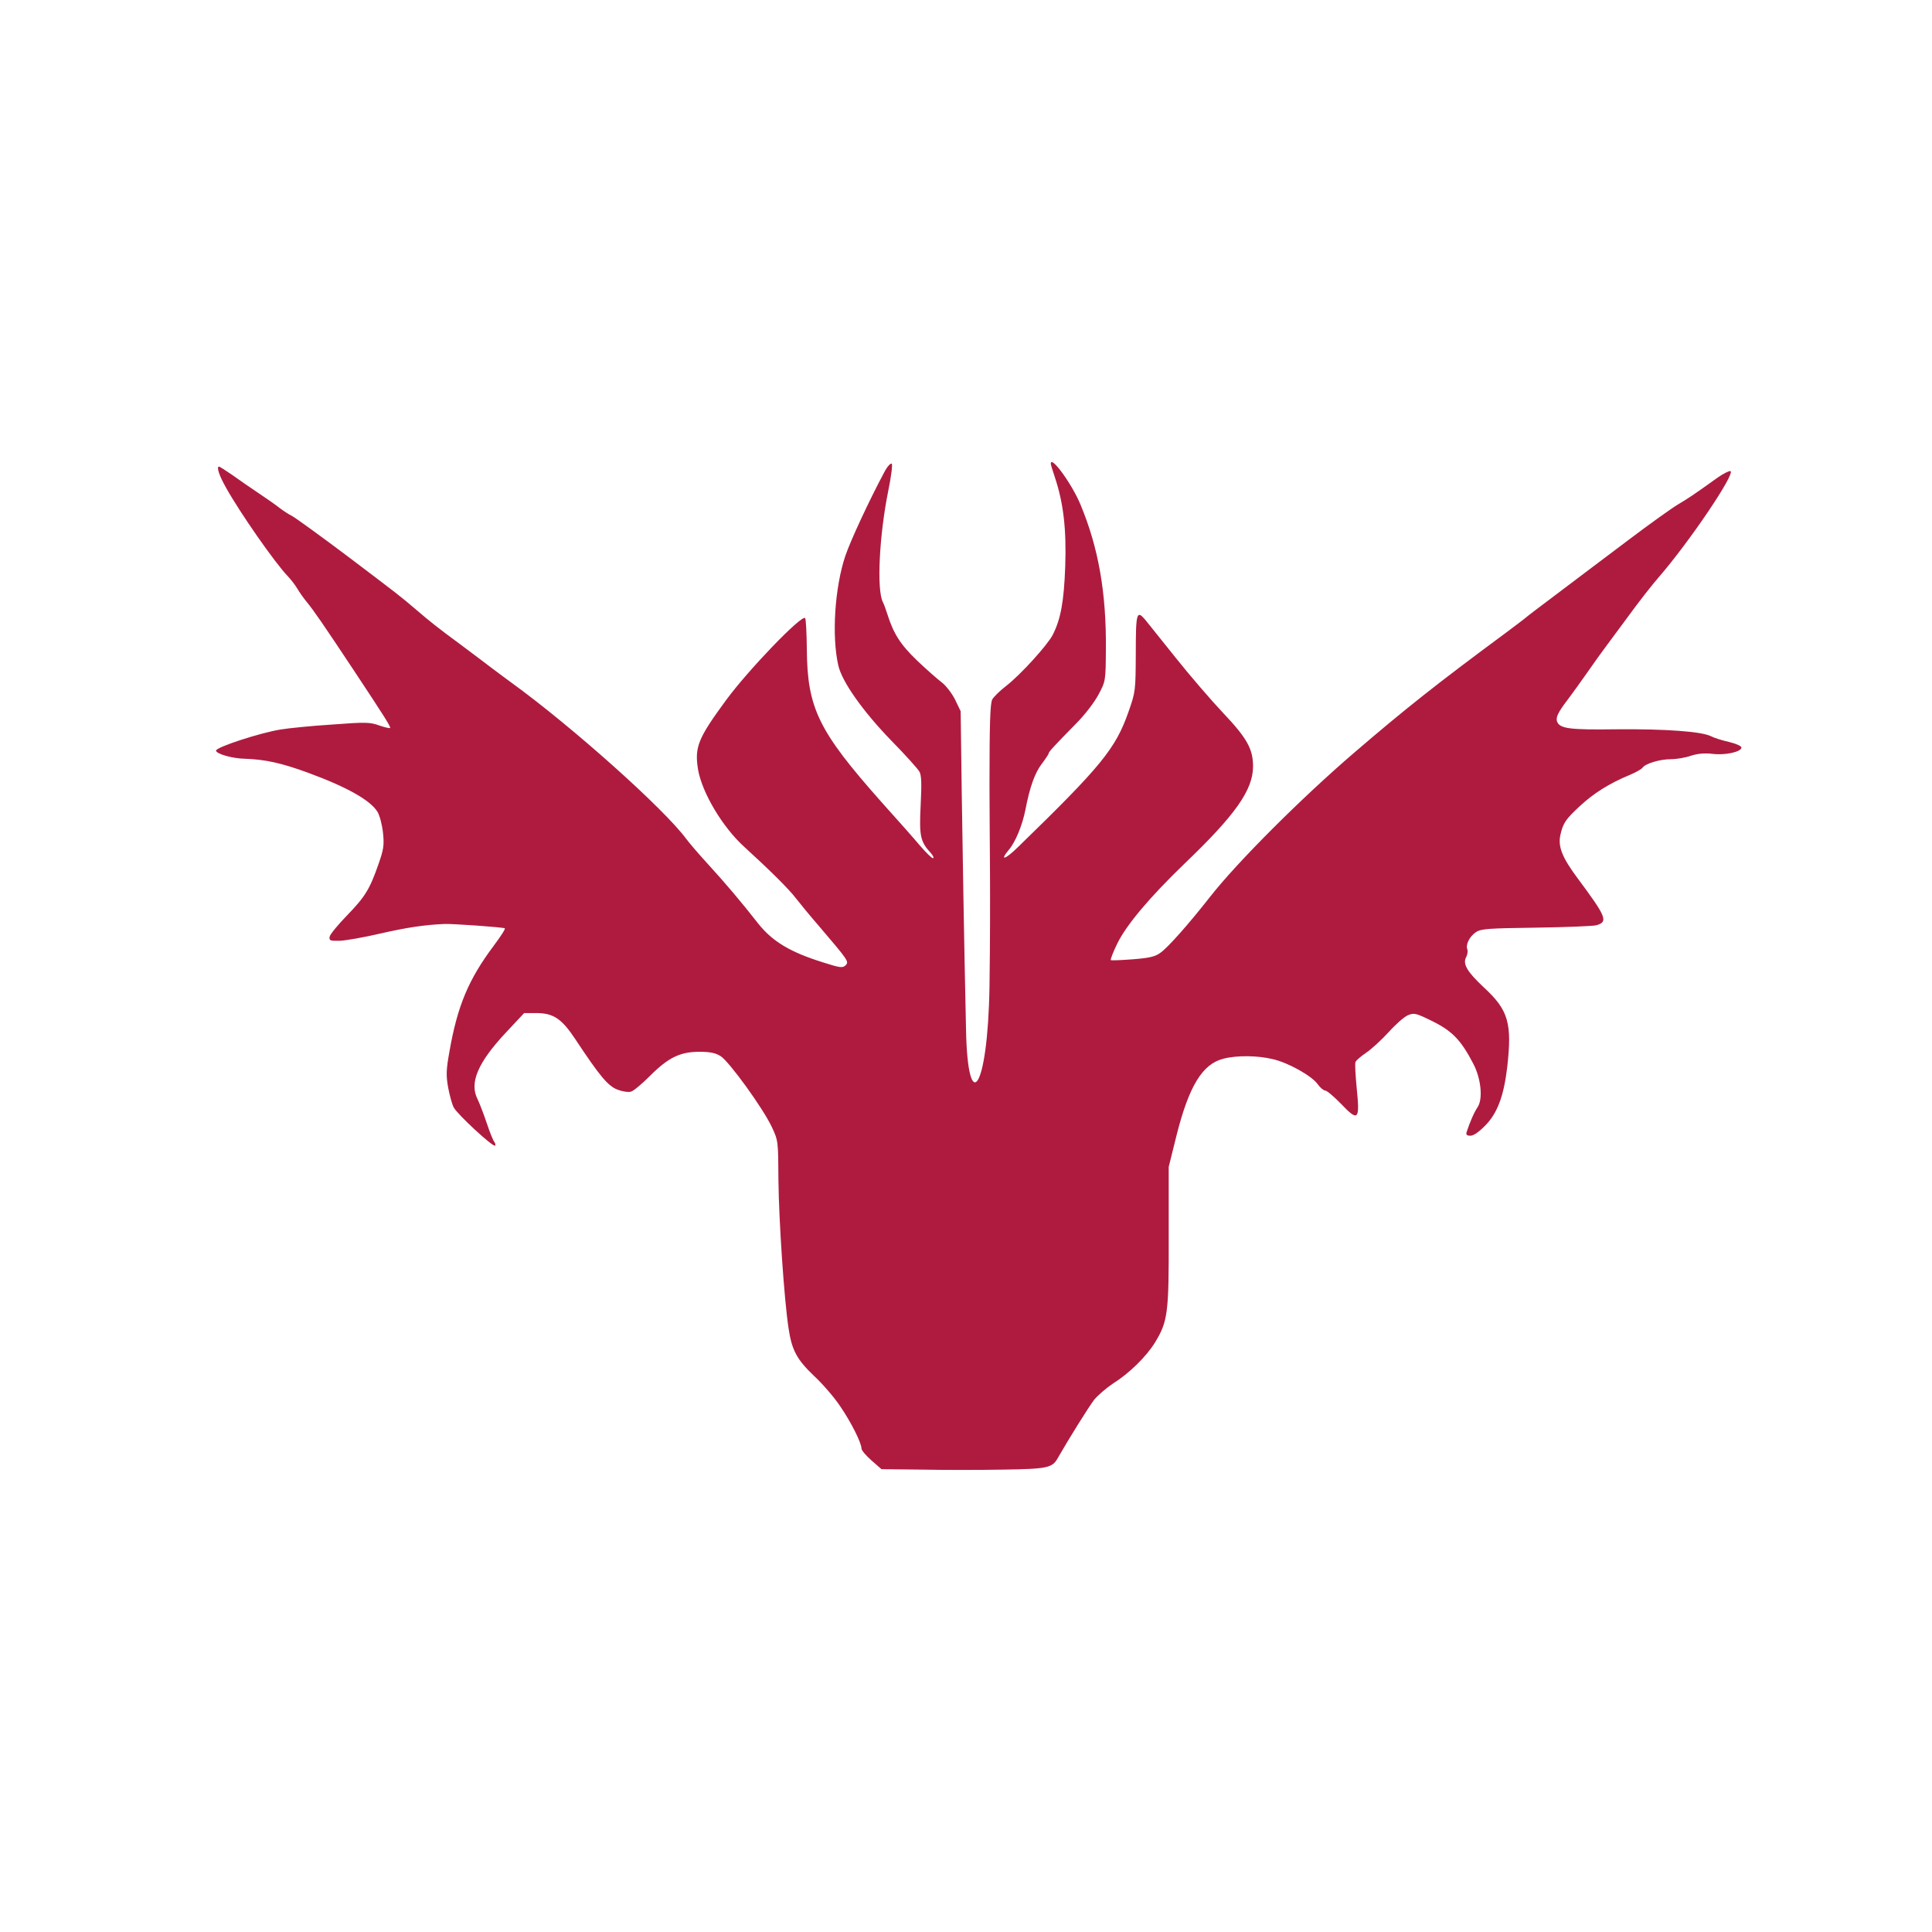
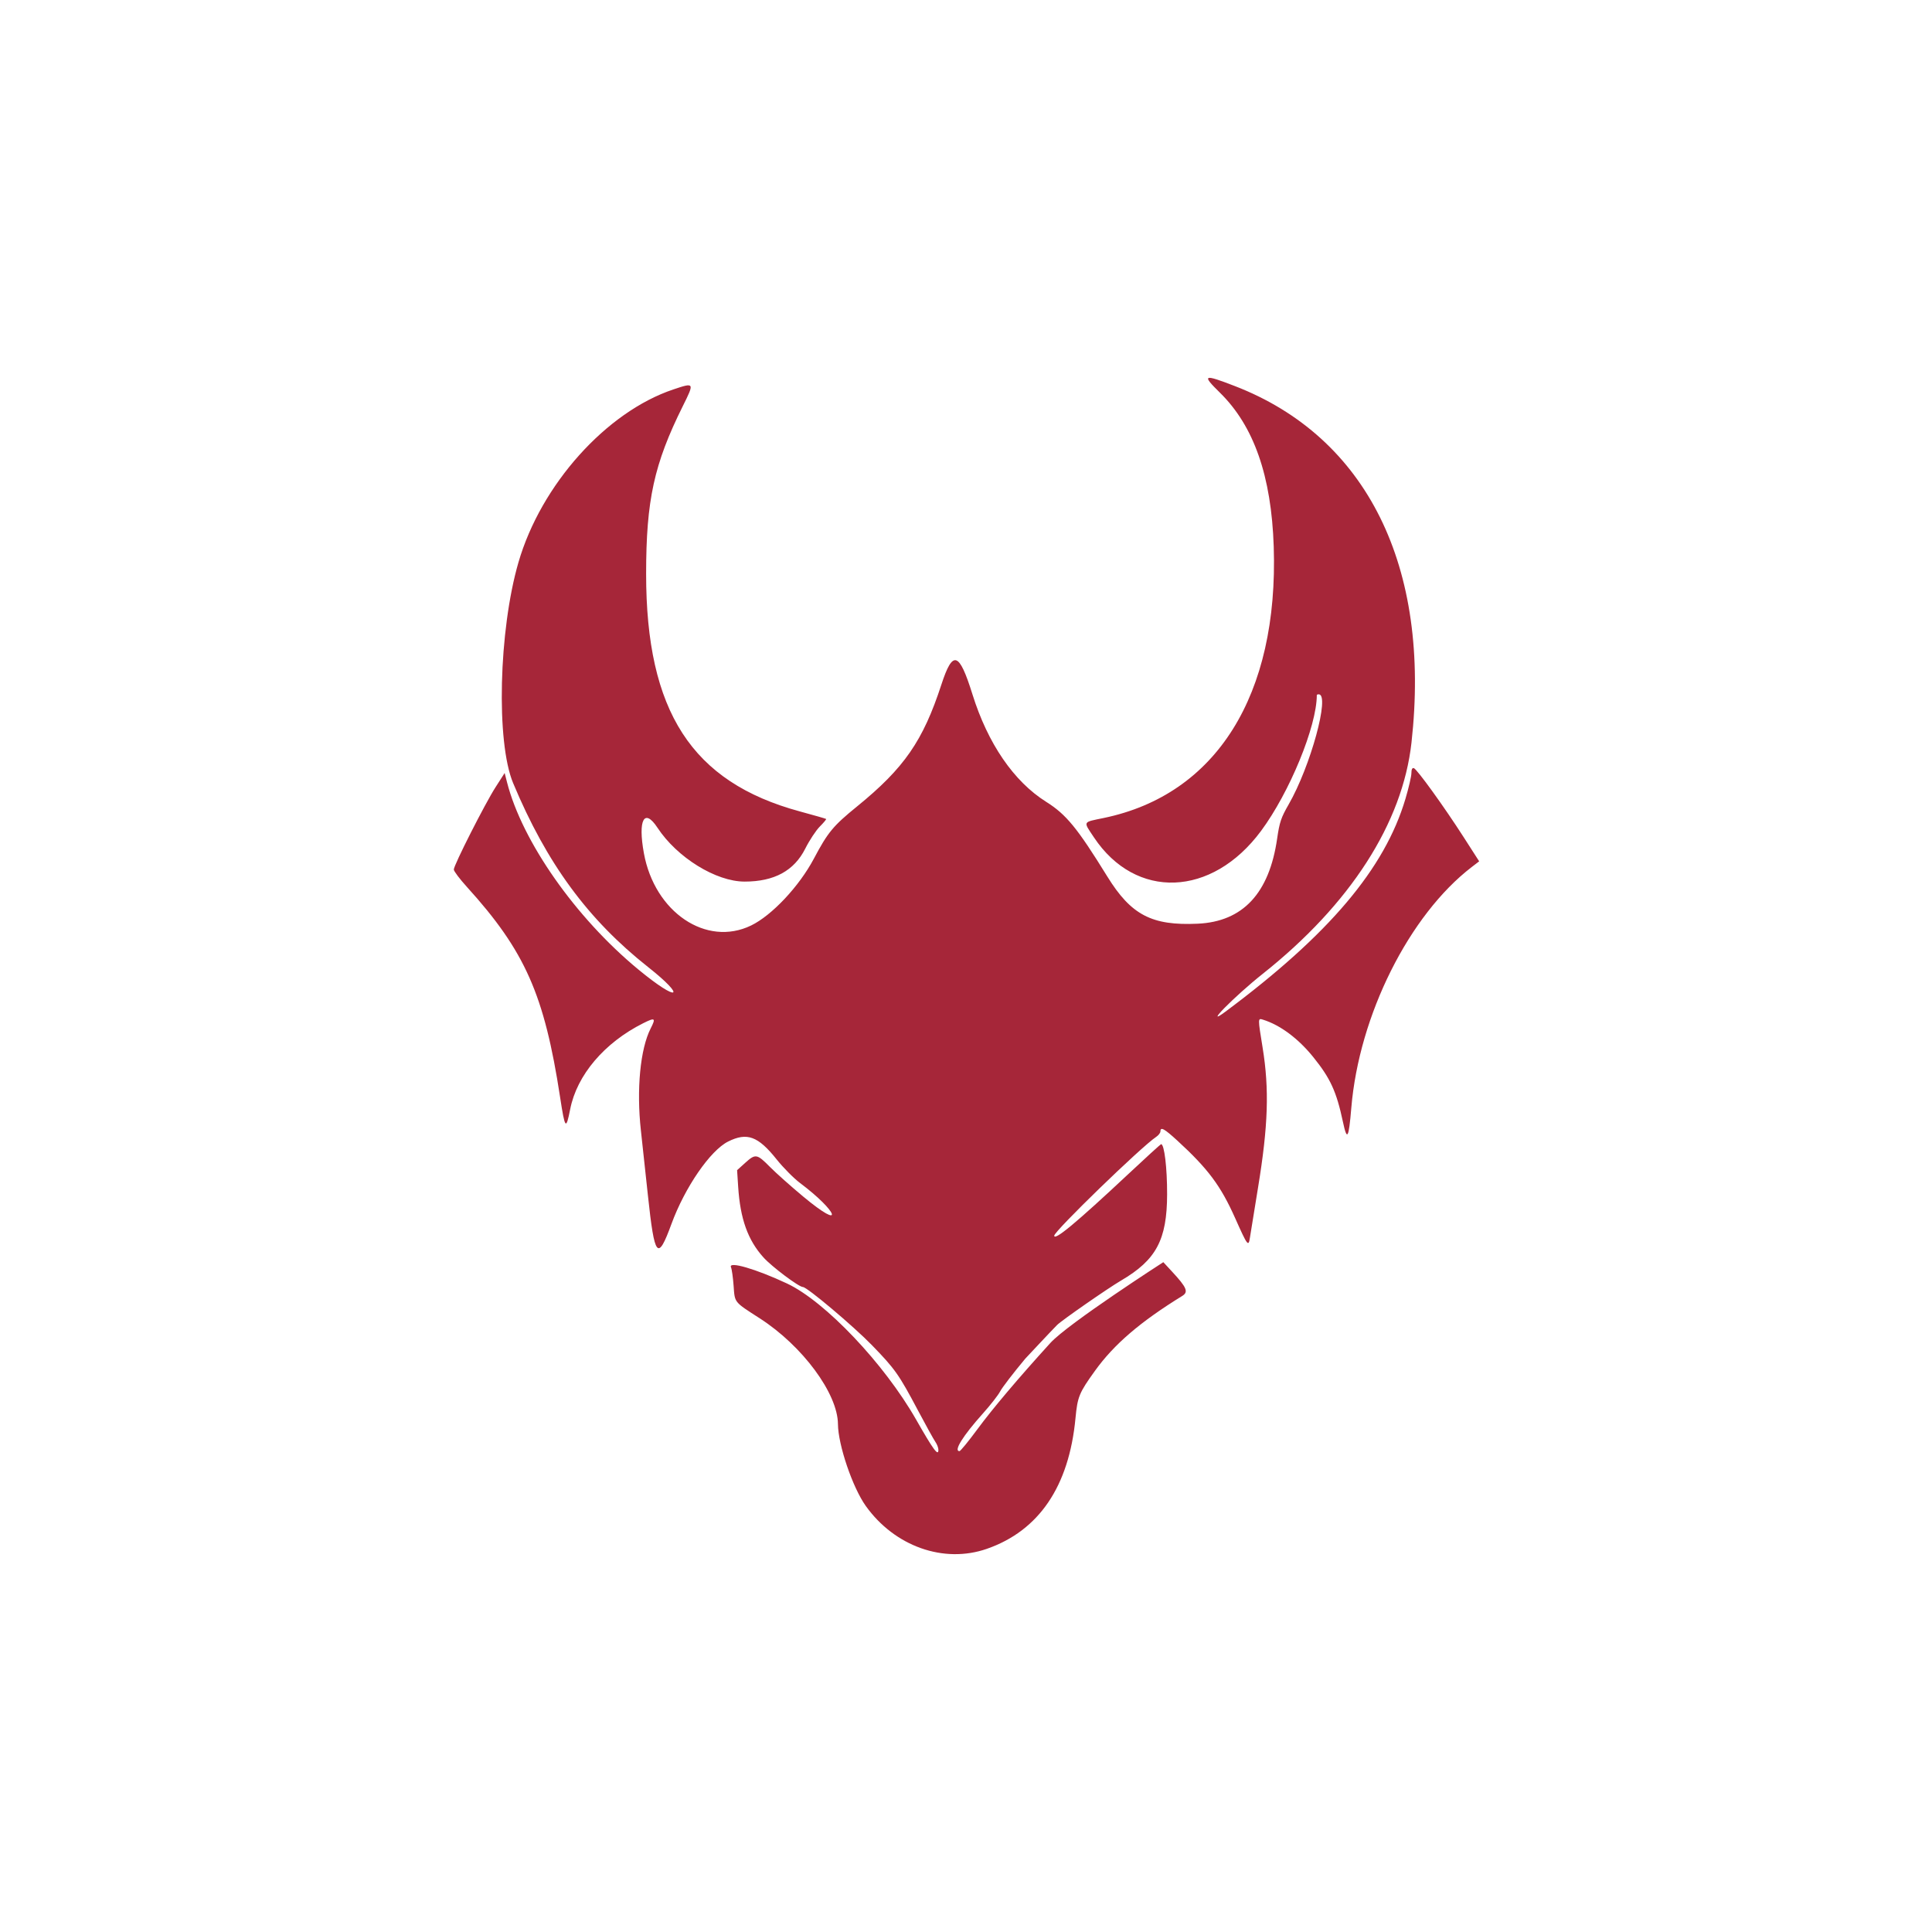
<svg xmlns="http://www.w3.org/2000/svg" width="100%" height="100%" viewBox="0 0 2000 2000" version="1.1" xml:space="preserve" style="fill-rule:evenodd;clip-rule:evenodd;stroke-linejoin:round;stroke-miterlimit:2;">
-   <path d="M915.41,488.809c-16.035,30.067 -34.966,70.825 -40.312,86.638c-10.913,32.294 -14.254,82.851 -7.349,113.141c3.563,16.704 25.39,47.662 55.011,78.174c14.477,14.7 27.617,29.399 29.176,32.294c2.005,4.009 2.228,12.695 1.114,34.744c-1.559,31.626 -0.445,37.417 10.69,49.444c2.45,2.895 3.341,5.123 2.005,5.123c-1.336,0 -7.127,-5.791 -13.14,-12.695c-5.791,-6.905 -24.054,-27.618 -40.535,-45.881c-64.811,-73.051 -76.393,-96.659 -76.838,-157.907c-0.223,-16.704 -0.891,-31.181 -1.782,-32.072c-3.786,-3.563 -58.798,53.676 -81.738,84.856c-29.176,39.644 -32.739,48.776 -29.176,71.493c4.009,24.276 25.613,60.579 48.553,81.07c25.612,23.385 45.88,43.43 52.561,52.338c4.009,5.123 14.7,18.263 23.831,28.731c30.958,36.303 31.626,37.194 27.84,40.98c-2.895,2.896 -5.568,2.673 -22.94,-2.895c-34.299,-10.69 -52.562,-21.604 -67.484,-40.312c-17.372,-22.272 -35.189,-43.207 -52.561,-62.139c-9.132,-10.022 -18.931,-21.381 -21.827,-25.389c-23.162,-31.404 -118.486,-116.482 -180.847,-161.694c-3.564,-2.45 -12.25,-9.132 -19.822,-14.7c-7.35,-5.568 -22.272,-16.926 -33.408,-25.167c-23.608,-17.372 -31.626,-23.831 -45.657,-35.858c-16.704,-14.254 -18.486,-15.59 -71.493,-55.679c-27.84,-20.936 -53.453,-39.421 -56.793,-41.203c-3.564,-1.782 -9.355,-5.568 -13.141,-8.464c-3.563,-2.895 -13.14,-9.576 -21.158,-14.922c-8.018,-5.345 -20.267,-13.808 -27.394,-18.931c-7.127,-4.9 -13.364,-8.909 -14.032,-8.909c-2.895,0 0,9.132 7.35,22.05c14.254,25.612 50.557,77.728 63.92,91.537c2.896,3.118 7.35,8.686 9.577,12.472c2.227,3.786 6.682,10.245 10.245,14.477c7.127,8.686 16.927,22.94 48.107,69.934c32.74,49.443 38.753,59.02 37.863,60.134c-0.669,0.445 -5.568,-0.668 -11.359,-2.673c-9.131,-3.341 -14.031,-3.563 -48.775,-0.891c-21.381,1.337 -45.212,3.786 -53.23,5.123c-20.936,3.341 -66.816,18.263 -66.816,21.826c0,3.341 16.704,8.241 30.067,8.463c20.713,0.669 37.862,4.455 64.589,14.254c40.757,14.923 64.811,28.508 72.383,40.535c2.45,4.009 4.9,13.586 5.791,21.827c1.336,12.695 0.668,17.149 -4.454,31.848c-9.132,26.281 -13.809,34.076 -32.517,53.453c-9.577,9.8 -17.818,19.822 -18.263,22.272c-0.668,4.009 0.445,4.454 10.467,4.231c6.237,-0.222 25.168,-3.563 42.317,-7.572c27.394,-6.236 45.435,-8.909 65.702,-9.8c8.463,-0.445 61.025,3.341 62.807,4.455c0.891,0.668 -4.455,8.686 -11.582,18.263c-25.835,34.521 -37.416,61.916 -45.657,109.132c-3.564,19.599 -3.564,25.167 -1.336,37.639c1.559,8.018 4.009,17.372 5.79,20.49c3.564,6.905 40.758,41.426 42.762,39.422c0.669,-0.668 0.223,-2.45 -0.891,-4.009c-1.336,-1.559 -4.899,-10.691 -8.017,-20.045c-3.118,-9.354 -7.35,-20.045 -9.132,-23.831c-8.909,-16.926 0.223,-38.085 28.954,-68.82l19.153,-20.49l12.25,0c18.04,0 26.503,5.568 40.98,27.394c25.167,38.085 33.631,48.108 43.43,51.894c5.346,2.004 11.359,2.895 14.032,2.004c2.672,-0.668 11.581,-8.24 19.822,-16.481c18.708,-18.708 30.957,-24.722 50.779,-24.722c10.914,0 16.704,1.114 22.05,4.455c8.908,5.568 43.875,53.898 53.007,73.274c6.681,14.254 6.681,14.477 6.904,55.68c0.445,40.535 5.791,122.05 10.468,152.785c3.34,22.494 8.463,32.294 26.503,49.443c8.909,8.241 21.158,22.495 27.172,31.626c11.136,16.259 21.826,37.64 21.826,43.431c0,1.781 4.677,7.349 10.245,12.249l10.468,9.132l41.426,0.445c22.717,0.446 61.025,0.446 84.856,0c45.212,-0.668 50.557,-1.782 56.125,-11.804c11.581,-20.267 32.071,-53.007 37.639,-60.357c4.009,-4.9 12.918,-12.472 19.599,-16.926c16.704,-10.468 34.522,-27.84 43.653,-42.762c13.141,-21.604 14.254,-30.513 14.032,-110.246l0,-71.27l8.017,-32.294c12.918,-51.448 26.949,-74.388 48.776,-79.734c13.586,-3.563 35.189,-3.34 50.78,0.446c16.035,3.563 40.535,17.372 46.548,25.835c2.673,3.786 6.236,6.682 7.795,6.682c1.782,0 9.132,6.236 16.481,13.808c17.818,18.709 19.6,16.927 16.259,-15.813c-1.337,-13.586 -2.005,-26.058 -1.337,-27.394c0.446,-1.559 5.568,-6.014 10.914,-9.577c5.568,-3.786 16.035,-13.363 23.385,-21.381c7.35,-8.241 16.259,-16.036 20.045,-17.595c6.459,-2.672 8.24,-2.227 25.835,6.459c20.045,10.022 29.176,19.377 41.871,43.876c8.018,15.367 10.023,36.303 4.455,44.766c-3.787,5.568 -8.018,15.59 -11.359,25.613c-0.891,3.118 0,4.009 4.009,4.009c3.118,0 8.909,-4.009 15.59,-10.914c12.25,-12.695 18.709,-30.067 22.272,-59.243c5.345,-46.548 1.336,-59.911 -24.276,-83.519c-17.15,-16.036 -22.049,-24.277 -18.04,-31.404c1.336,-2.672 1.781,-6.013 1.113,-7.795c-2.004,-4.9 2.45,-13.586 8.909,-17.817c5.122,-3.564 13.14,-4.009 61.916,-4.677c30.735,-0.446 59.02,-1.559 62.584,-2.45c12.695,-3.564 10.69,-8.464 -19.154,-48.553c-16.259,-21.826 -20.713,-33.185 -17.818,-45.435c2.673,-11.804 5.568,-16.035 20.045,-29.398c14.254,-13.364 31.626,-24.054 51.225,-32.072c6.459,-2.673 12.695,-6.236 13.586,-7.572c2.673,-4.232 17.818,-8.909 29.399,-8.909c5.791,0 15.145,-1.559 20.713,-3.564c7.127,-2.227 13.808,-2.895 22.049,-2.004c13.14,1.782 30.29,-2.005 30.29,-6.459c0,-1.559 -5.345,-4.009 -12.695,-5.791c-7.127,-1.559 -15.59,-4.231 -18.931,-6.013c-10.023,-4.9 -47.217,-7.572 -97.551,-7.127c-48.998,0.668 -58.798,-0.668 -61.693,-8.018c-1.559,-4.454 1.336,-10.022 11.581,-23.385c4.232,-5.568 13.141,-18.041 20.045,-27.84c6.904,-9.8 14.254,-20.268 16.704,-23.386c2.227,-3.118 13.363,-18.04 24.722,-33.407c11.136,-15.368 25.612,-33.854 32.071,-41.203c32.072,-36.972 79.956,-108.019 74.388,-110.023c-1.336,-0.446 -7.127,2.449 -12.918,6.458c-26.058,18.709 -30.957,21.827 -41.425,28.063c-6.014,3.563 -29.176,20.045 -51.226,36.749c-22.049,16.481 -54.566,41.203 -72.383,54.566c-17.818,13.363 -33.408,25.167 -34.744,26.503c-1.337,1.114 -10.913,8.463 -21.158,16.036c-69.934,51.671 -103.342,78.174 -155.458,122.941c-55.012,47.216 -121.159,113.363 -149.444,149.444c-21.827,27.84 -43.653,52.561 -51.448,57.907c-5.346,4.009 -11.582,5.345 -28.286,6.681c-11.804,0.891 -22.272,1.337 -22.94,0.891c-0.668,-0.445 2.227,-8.018 6.459,-16.704c9.132,-19.154 33.408,-48.107 69.934,-83.297c52.561,-50.334 70.824,-76.169 70.824,-100.668c0,-18.041 -6.458,-29.399 -31.18,-55.457c-12.027,-12.695 -34.076,-38.308 -48.998,-57.016c-14.923,-18.709 -29.177,-36.303 -31.404,-39.199c-8.908,-10.468 -9.799,-7.35 -9.799,34.744c-0.223,38.753 -0.223,39.644 -7.573,60.58c-13.363,38.085 -28.062,56.125 -114.254,139.867c-13.364,13.141 -19.6,14.922 -9.577,2.895c6.904,-8.017 14.031,-25.612 17.149,-41.425c4.454,-23.386 9.8,-38.085 16.704,-47.217c4.009,-5.345 7.35,-10.245 7.35,-11.136c0,-1.559 5.568,-7.572 28.285,-30.735c9.354,-9.354 19.154,-22.272 23.385,-30.289c7.35,-13.809 7.35,-14.032 7.573,-47.44c0.445,-57.684 -7.573,-104.009 -26.058,-148.553c-8.686,-21.381 -31.181,-52.339 -30.958,-42.762c0,1.114 2.004,7.35 4.231,14.031c8.909,26.727 12.027,53.898 10.691,92.206c-1.336,36.749 -4.677,54.566 -12.918,70.824c-5.568,10.691 -32.962,40.981 -48.107,52.785c-6.459,4.9 -12.918,11.358 -14.477,14.031c-2.227,4.009 -2.895,24.945 -2.895,90.201c0,46.994 1.336,111.805 0,207.351c-1.782,108.687 -22.495,133.854 -24.276,44.989c-2.005,-88.864 -3.787,-199.555 -4.455,-245.881l-1.113,-84.41l-5.791,-12.027c-3.341,-6.682 -9.577,-14.7 -14.031,-18.04c-4.455,-3.341 -15.813,-13.364 -25.39,-22.495c-17.15,-16.481 -24.277,-27.617 -30.735,-48.107c-1.559,-4.9 -3.564,-10.468 -4.678,-12.472c-6.458,-13.141 -3.563,-69.043 5.568,-114.478c3.118,-14.922 4.678,-27.617 3.787,-28.508c-1.114,-1.113 -4.677,2.673 -7.796,8.686Z" style="fill:#af1b3f;fill-rule:nonzero;" />
+   <path id="path1" d="M1262.83,406.47c35.221,34.561 53.308,86.294 55.728,159.392c5.086,153.781 -59.422,256.754 -175.975,280.909c-22.18,4.6 -21.418,3.111 -10.213,19.965c43.25,65.055 122.145,62.108 172.988,-6.463c29.66,-40 57.795,-108.52 57.795,-140.738c0,-0.43 0.901,-0.778 2.001,-0.778c11.936,0 -8.494,74.726 -31.18,114.062c-7.803,13.522 -9.45,18.424 -11.875,35.262c-8.156,56.665 -35.503,85.987 -82.206,88.131c-47.583,2.185 -68.955,-8.974 -93.626,-48.882c-31.144,-50.372 -42.462,-64.192 -63.306,-77.3c-33.467,-21.039 -60.364,-60.282 -76.302,-111.308c-13.794,-44.16 -20.343,-46.187 -32.167,-9.962c-19.003,58.235 -38.501,86.396 -87.277,126.064c-24.819,20.185 -30.192,26.688 -44.702,54.061c-15.196,28.672 -43.454,58.752 -65.005,69.19c-46.278,22.42 -99.832,-13.687 -110.955,-74.808c-6.309,-34.649 0.394,-47.215 14.075,-26.401c20.302,30.878 60.538,55.754 90.188,55.754c30.658,-0 51.247,-11.185 62.769,-34.096c4.339,-8.632 11.133,-18.936 15.104,-22.906c3.97,-3.971 6.902,-7.496 6.518,-7.834c-0.384,-0.337 -12.663,-3.858 -27.281,-7.823c-111.8,-30.32 -159.132,-103.562 -159.065,-246.122c0.04,-76.214 8.191,-113.457 37.959,-173.376c12.192,-24.549 12.131,-24.656 -9.768,-17.324c-69.538,23.29 -137.039,98.645 -160.355,179.019c-20.481,70.613 -23.259,186.03 -5.495,228.532c34.726,83.096 77.392,141.209 139.915,190.578c39.678,31.328 32.254,37.513 -10.473,2.205c-64.867,-53.6 -120.017,-132.23 -135.735,-193.525l-2.497,-9.731l-9.445,14.73c-10.928,17.048 -43.193,80.671 -43.193,85.184c0,1.673 6.068,9.736 13.492,17.923c60.313,66.514 80.298,111.605 96.568,217.909c5.05,33.007 6.094,34.235 10.428,12.249c6.953,-35.314 35.354,-68.78 75.457,-88.919c12.413,-6.237 13.415,-5.566 7.879,5.291c-10.841,21.253 -14.853,63.188 -10.125,105.859c1.279,11.543 4.528,41.607 7.219,66.811c6.928,64.82 10.126,68.755 24.339,29.926c13.897,-37.949 40.205,-76.23 58.742,-85.47c19.596,-9.763 30.945,-5.593 50.167,18.45c6.928,8.662 17.841,19.683 24.257,24.492c39.274,29.445 47.225,50.571 3.326,14.06c-12.643,-10.514 -28.151,-24.334 -34.465,-30.704c-13.533,-13.661 -14.94,-13.886 -25.751,-4.119l-8.268,7.47l1.121,17.32c2.149,33.103 9.987,55.002 26.114,72.94c8.693,9.67 36.731,30.709 40.921,30.709c4.262,-0 52.234,40.425 71.436,60.205c23.874,24.574 27.88,30.254 47.563,67.379c8.263,15.579 16.419,30.325 18.128,32.76c1.708,2.441 3.105,6.14 3.105,8.233c0,7.045 -5.234,-0.062 -23.049,-31.318c-32.981,-57.847 -94.22,-122.411 -133.673,-140.912c-32.172,-15.089 -60.952,-23.444 -57.99,-16.833c0.865,1.923 2.083,10.56 2.712,19.186c1.299,17.826 0.092,16.322 27.127,33.748c44.253,28.519 80.666,77.791 80.891,109.457c0.154,21.473 15.13,65.562 28.765,84.672c29.916,41.919 80.763,59.954 125.328,44.457c53.937,-18.762 85.066,-64.57 91.784,-135.09c2.144,-22.482 3.704,-26.288 20.194,-49.22c19.704,-27.399 46.806,-50.653 90.296,-77.474c6.712,-4.134 4.819,-8.662 -10.556,-25.27l-8.989,-9.711c-0,0 -98.599,63.48 -116.983,83.695c-32.991,36.26 -59.719,67.875 -75.621,89.436c-9.123,12.366 -17.411,22.481 -18.419,22.487c-6.329,-0 3.505,-15.81 24.247,-38.978c7.874,-8.79 15.942,-19.135 17.933,-22.983c1.985,-3.847 13.645,-19.028 25.904,-33.732c0,-0 27.675,-29.594 32.971,-34.89c4.86,-4.865 52.546,-37.994 66.166,-45.976c36.46,-21.356 47.614,-42.221 47.726,-89.262c0.062,-27.424 -2.875,-51.962 -6.227,-51.962c-0.496,-0 -15.922,14.065 -34.275,31.261c-53.467,50.075 -76.347,69.093 -76.347,63.465c-0,-4.687 90.151,-92.076 105.429,-102.196c2.471,-1.643 4.498,-4.227 4.498,-5.751c-0,-5.05 3.965,-2.891 17.534,9.562c31.819,29.195 44.881,46.719 59.837,80.262c12.842,28.801 13.794,30.044 15.303,20.021c0.634,-4.226 4.395,-27.435 8.36,-51.569c10.525,-64.109 11.763,-101.853 4.753,-144.985c-4.988,-30.694 -4.988,-30.601 0.353,-28.949c17.734,5.49 36.496,19.432 52.025,38.665c17.789,22.027 24.057,35.688 30.719,66.944c4.379,20.543 6.017,17.851 8.718,-14.326c8.043,-95.903 59.945,-199.639 124.77,-249.376l7.593,-5.823l-16.045,-24.983c-20.338,-31.671 -48.346,-70.474 -51.605,-71.498c-1.612,-0.506 -2.497,1.305 -2.497,5.117c0,3.244 -2.773,15.226 -6.16,26.626c-21.52,72.444 -79.034,140.447 -186.418,220.412c-23.838,17.754 9.491,-16.046 38.686,-39.228c90.648,-71.979 144.693,-155.996 153.974,-239.363c20.297,-182.264 -46.125,-316.264 -182.954,-369.101c-32.638,-12.607 -34.408,-11.814 -15.385,6.851" style="fill:#a62639;" />
</svg>
